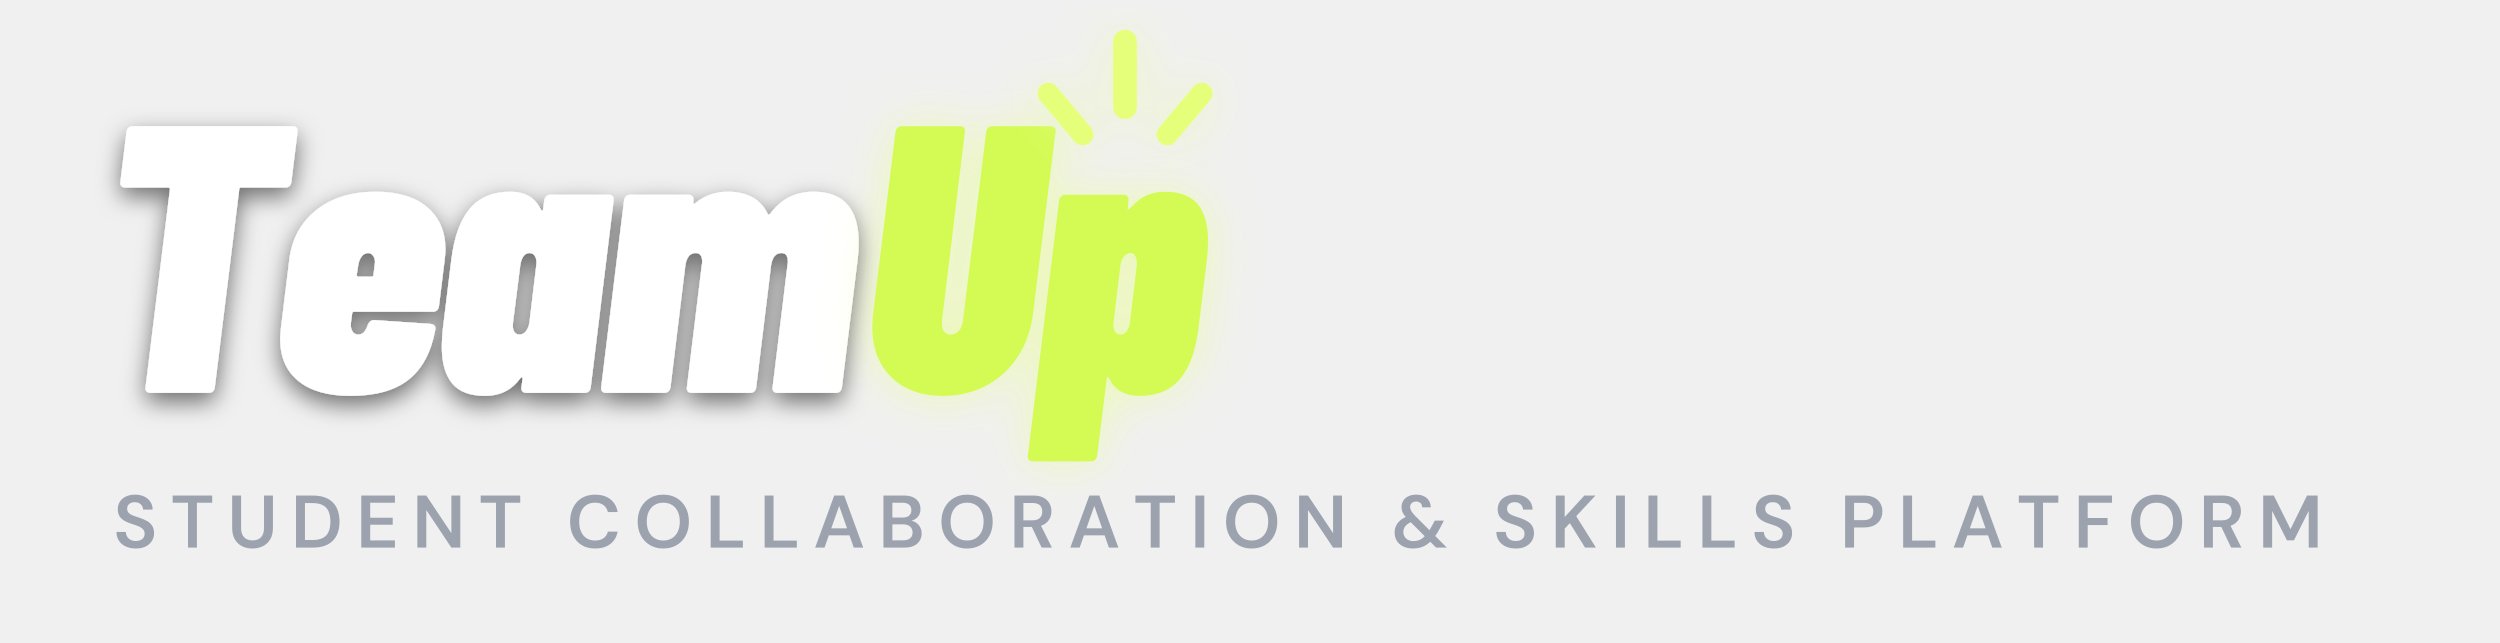
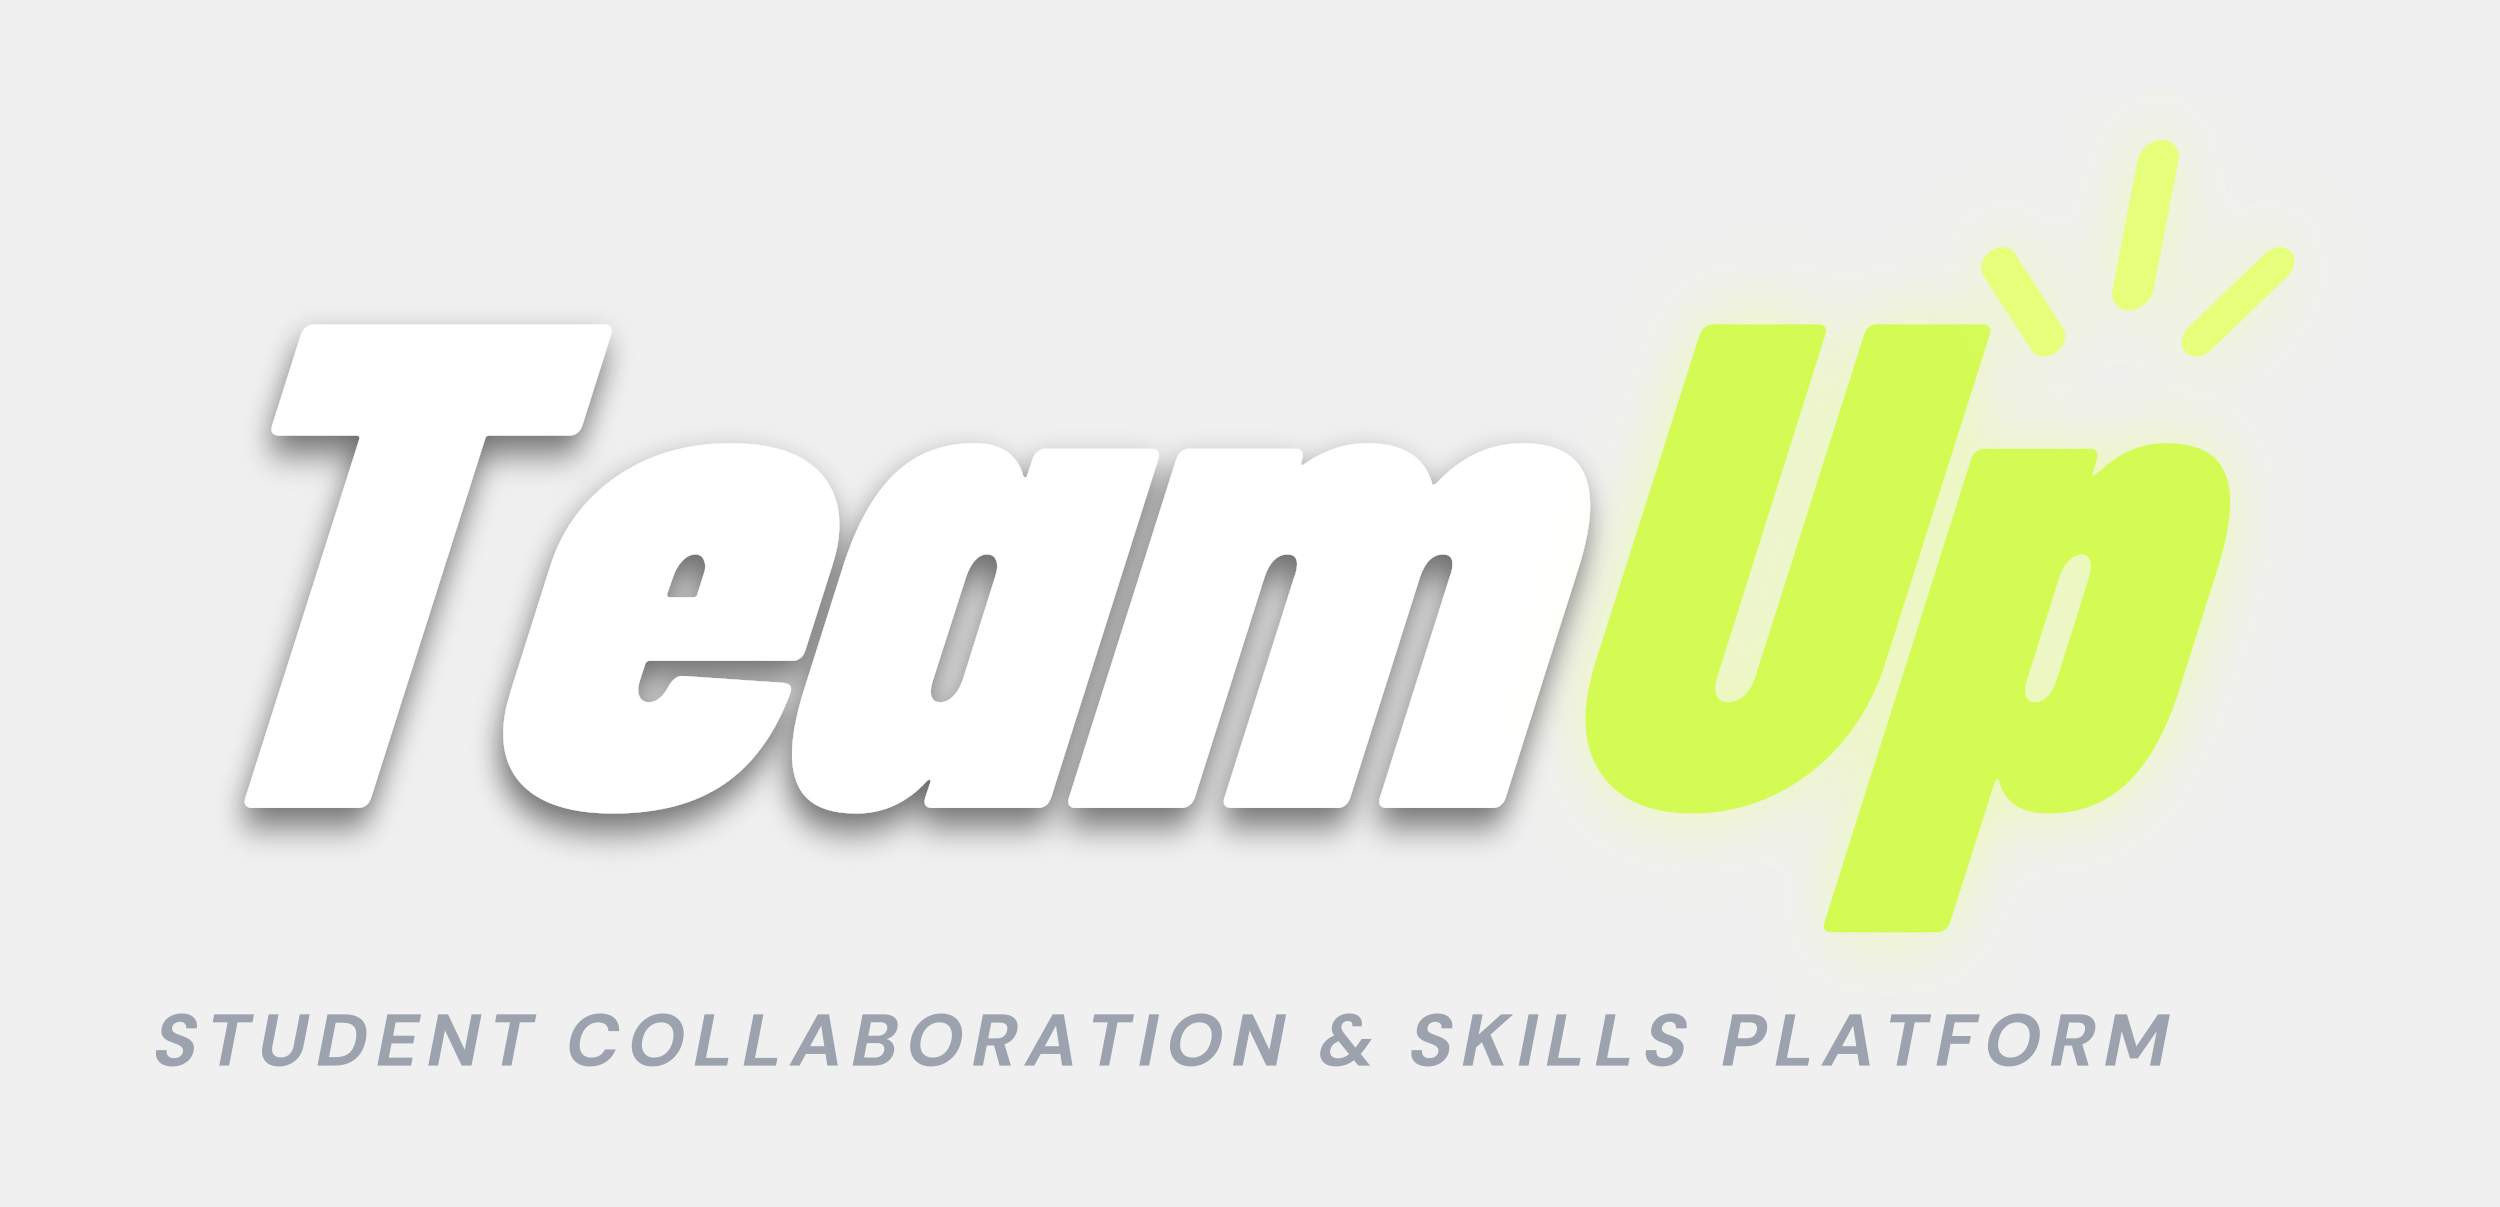
- <svg xmlns="http://www.w3.org/2000/svg" viewBox="0 0 420 108" width="420" height="108" fill="none" role="img" aria-label="TeamUp - Student Collaboration &amp; Skills Platform">
+ <svg xmlns="http://www.w3.org/2000/svg" viewBox="0 0 427 206" width="427" height="206" fill="none" role="img" aria-label="TeamUp - Student Collaboration &amp; Skills Platform">
  <defs>
    <filter id="glow" x="-30%" y="-40%" width="160%" height="180%">
-       <feGaussianBlur stdDeviation="4" result="b" />
-       <feColorMatrix in="b" type="matrix" values="0 0 0 0 0.827  0 0 0 0 0.984  0 0 0 0 0.322  0 0 0 0.65 0" result="g" />
+       <feGaussianBlur stdDeviation="7" result="b" />
+       <feColorMatrix in="b" type="matrix" values="0 0 0 0 0.827  0 0 0 0 0.984  0 0 0 0 0.322  0 0 0 0.7 0" result="g" />
      <feMerge>
        <feMergeNode in="g" />
        <feMergeNode in="SourceGraphic" />
      </feMerge>
    </filter>
    <filter id="shadow" x="-10%" y="-20%" width="120%" height="150%">
-       <feDropShadow dx="0" dy="1.5" stdDeviation="2" flood-color="#000" flood-opacity="0.55" />
+       <feDropShadow dx="0" dy="3" stdDeviation="3" flood-color="#000" flood-opacity="0.55" />
    </filter>
-     <linearGradient id="ray" x1="0" y1="1" x2="0" y2="0">
-       <stop offset="0" stop-color="#d3fb52" />
-       <stop offset="1" stop-color="#f4ffc2" />
-     </linearGradient>
  </defs>
-   <g filter="url(#shadow)">
-     <path d="M49.984 22.16 48.96 30.544Q48.896 30.992 48.64 31.248Q48.384 31.504 47.936 31.504H40.512Q40.192 31.504 40.192 31.824L36.096 65.04Q36.032 65.488 35.776 65.744Q35.52 66.0 35.072 66.0H25.28Q24.832 66.0 24.608 65.744Q24.384 65.488 24.448 65.04L28.544 31.824Q28.544 31.504 28.224 31.504H21.056Q20.608 31.504 20.384 31.248Q20.16 30.992 20.224 30.544L21.248 22.16Q21.312 21.712 21.6 21.456Q21.888 21.2 22.336 21.2H49.216Q49.6 21.2 49.824 21.456Q50.048 21.712 49.984 22.16Z M72.728 52.368H59.48Q59.352 52.368 59.256 52.464Q59.16 52.56 59.16 52.688L58.968 54.16Q58.84 55.056 59.192 55.632Q59.544 56.208 60.184 56.208Q61.272 56.208 61.784 54.608Q62.168 53.712 62.936 53.776L72.344 54.416Q73.304 54.544 73.112 55.44Q72.088 61.072 68.632 63.792Q65.176 66.512 58.904 66.512Q53.208 66.512 50.136 64.016Q47.064 61.52 47.064 56.912Q47.064 56.4 47.192 55.12L48.6 43.6Q49.24 38.416 53.112 35.312Q56.984 32.208 63.128 32.208Q68.76 32.208 71.8 34.832Q74.84 37.456 74.84 41.936Q74.84 42.448 74.712 43.6L73.752 51.408Q73.688 51.856 73.432 52.112Q73.176 52.368 72.728 52.368ZM60.184 44.56 59.928 46.16Q59.928 46.48 60.248 46.48H62.424Q62.744 46.48 62.744 46.16L62.936 44.56L63.0 44.048Q63.0 43.408 62.68 42.96Q62.36 42.512 61.848 42.512Q61.208 42.512 60.76 43.088Q60.312 43.664 60.184 44.56Z M92.464 32.72H102.32Q102.704 32.72 102.928 32.976Q103.152 33.232 103.088 33.68L99.248 65.04Q99.184 65.488 98.928 65.744Q98.672 66.0 98.224 66.0H88.432Q87.984 66.0 87.76 65.744Q87.536 65.488 87.6 65.04L87.792 63.632Q87.792 63.376 87.664 63.376Q87.536 63.376 87.408 63.568Q85.232 66.512 81.52 66.512Q77.68 66.512 75.952 64.4Q74.224 62.288 74.224 58.256Q74.224 56.72 74.416 55.12L75.824 43.6Q76.528 37.904 78.928 35.056Q81.328 32.208 85.744 32.208Q89.456 32.208 90.864 35.216Q90.992 35.408 91.12 35.376Q91.248 35.344 91.248 35.088L91.44 33.68Q91.504 33.232 91.792 32.976Q92.08 32.72 92.464 32.72ZM88.944 54.16 90.096 44.56Q90.224 43.664 89.904 43.088Q89.584 42.512 88.944 42.512Q88.304 42.512 87.92 43.088Q87.536 43.664 87.408 44.56L86.192 54.16Q86.064 55.12 86.352 55.664Q86.64 56.208 87.28 56.208Q87.92 56.208 88.368 55.632Q88.816 55.056 88.944 54.16Z M144.264 40.784Q144.264 42.192 144.072 43.728L141.448 65.04Q141.384 65.488 141.128 65.744Q140.872 66.0 140.424 66.0H130.632Q130.184 66.0 129.96 65.744Q129.736 65.488 129.8 65.04L132.296 44.56Q132.36 44.304 132.36 43.92Q132.36 42.512 131.272 42.512Q129.864 42.512 129.544 44.56L127.048 65.04Q126.984 65.488 126.728 65.744Q126.472 66.0 126.024 66.0H116.232Q115.784 66.0 115.56 65.744Q115.336 65.488 115.4 65.04L117.896 44.56Q117.96 44.304 117.96 43.92Q117.96 42.512 116.872 42.512Q115.464 42.512 115.144 44.56L112.648 65.04Q112.584 65.488 112.296 65.744Q112.008 66.0 111.624 66.0H101.768Q101.384 66.0 101.16 65.744Q100.936 65.488 101.0 65.04L104.84 33.68Q104.904 33.232 105.192 32.976Q105.48 32.72 105.864 32.72H115.72Q116.104 32.72 116.328 32.976Q116.552 33.232 116.488 33.616V34.0Q116.424 34.192 116.552 34.224Q116.68 34.256 116.808 34.128Q119.176 32.208 122.248 32.208Q127.176 32.208 128.968 35.92Q128.968 36.048 129.096 36.048Q129.352 36.048 129.672 35.536Q132.36 32.208 136.648 32.208Q144.264 32.208 144.264 40.784Z" fill="#ffffff" />
+   <g transform="translate(0,138) skewX(-11) translate(0,-138)">
+     <g filter="url(#shadow)">
+       <path d="M88.658 57.17 86.77 72.628Q86.652 73.454 86.18 73.926Q85.708 74.398 84.882 74.398H71.194Q70.604 74.398 70.604 74.988L63.052 136.23Q62.934 137.056 62.462 137.528Q61.99 138.0 61.164 138.0H43.11Q42.284 138.0 41.871 137.528Q41.458 137.056 41.576 136.23L49.128 74.988Q49.128 74.398 48.538 74.398H35.322Q34.496 74.398 34.083 73.926Q33.67 73.454 33.788 72.628L35.676 57.17Q35.794 56.344 36.325 55.872Q36.856 55.4 37.682 55.4H87.242Q87.95 55.4 88.363 55.872Q88.776 56.344 88.658 57.17Z M130.436 112.866H106.01Q105.774 112.866 105.597 113.043Q105.42 113.22 105.42 113.456L105.066 116.17Q104.83 117.822 105.479 118.884Q106.128 119.946 107.308 119.946Q109.314 119.946 110.258 116.996Q110.966 115.344 112.382 115.462L129.728 116.642Q131.498 116.878 131.144 118.53Q129.256 128.914 122.884 133.929Q116.512 138.944 104.948 138.944Q94.446 138.944 88.782 134.342Q83.118 129.74 83.118 121.244Q83.118 120.3 83.354 117.94L85.95 96.7Q87.13 87.142 94.269 81.419Q101.408 75.696 112.736 75.696Q123.12 75.696 128.725 80.534Q134.33 85.372 134.33 93.632Q134.33 94.576 134.094 96.7L132.324 111.096Q132.206 111.922 131.734 112.394Q131.262 112.866 130.436 112.866ZM107.308 98.47 106.836 101.42Q106.836 102.01 107.426 102.01H111.438Q112.028 102.01 112.028 101.42L112.382 98.47L112.5 97.526Q112.5 96.346 111.91 95.52Q111.32 94.694 110.376 94.694Q109.196 94.694 108.37 95.756Q107.544 96.818 107.308 98.47Z M166.668 76.64H184.84Q185.548 76.64 185.961 77.112Q186.374 77.584 186.256 78.41L179.176 136.23Q179.058 137.056 178.586 137.528Q178.114 138.0 177.288 138.0H159.234Q158.408 138.0 157.995 137.528Q157.582 137.056 157.7 136.23L158.054 133.634Q158.054 133.162 157.818 133.162Q157.582 133.162 157.346 133.516Q153.334 138.944 146.49 138.944Q139.41 138.944 136.224 135.05Q133.038 131.156 133.038 123.722Q133.038 120.89 133.392 117.94L135.988 96.7Q137.286 86.198 141.711 80.947Q146.136 75.696 154.278 75.696Q161.122 75.696 163.718 81.242Q163.954 81.596 164.19 81.537Q164.426 81.478 164.426 81.006L164.78 78.41Q164.898 77.584 165.429 77.112Q165.96 76.64 166.668 76.64ZM160.178 116.17 162.302 98.47Q162.538 96.818 161.948 95.756Q161.358 94.694 160.178 94.694Q158.998 94.694 158.29 95.756Q157.582 96.818 157.346 98.47L155.104 116.17Q154.868 117.94 155.399 118.943Q155.93 119.946 157.11 119.946Q158.29 119.946 159.116 118.884Q159.942 117.822 160.178 116.17Z M262.018 91.508Q262.018 94.104 261.664 96.936L256.826 136.23Q256.708 137.056 256.236 137.528Q255.764 138.0 254.938 138.0H236.884Q236.058 138.0 235.645 137.528Q235.232 137.056 235.35 136.23L239.952 98.47Q240.07 97.998 240.07 97.29Q240.07 94.694 238.064 94.694Q235.468 94.694 234.878 98.47L230.276 136.23Q230.158 137.056 229.686 137.528Q229.214 138.0 228.388 138.0H210.334Q209.508 138.0 209.095 137.528Q208.682 137.056 208.8 136.23L213.402 98.47Q213.52 97.998 213.52 97.29Q213.52 94.694 211.514 94.694Q208.918 94.694 208.328 98.47L203.726 136.23Q203.608 137.056 203.077 137.528Q202.546 138.0 201.838 138.0H183.666Q182.958 138.0 182.545 137.528Q182.132 137.056 182.25 136.23L189.33 78.41Q189.448 77.584 189.979 77.112Q190.51 76.64 191.218 76.64H209.39Q210.098 76.64 210.511 77.112Q210.924 77.584 210.806 78.292V79.0Q210.688 79.354 210.924 79.413Q211.16 79.472 211.396 79.236Q215.762 75.696 221.426 75.696Q230.512 75.696 233.816 82.54Q233.816 82.776 234.052 82.776Q234.524 82.776 235.114 81.832Q240.07 75.696 247.976 75.696Q262.018 75.696 262.018 91.508Z" fill="#ffffff" />
+     </g>
+     <path d="M267.378 117.586Q267.378 116.288 267.614 113.456L274.576 57.17Q274.694 56.344 275.225 55.872Q275.756 55.4 276.464 55.4H294.636Q295.344 55.4 295.757 55.872Q296.17 56.344 296.052 57.17L288.972 115.58Q288.736 117.586 289.444 118.766Q290.152 119.946 291.686 119.946Q293.22 119.946 294.223 118.766Q295.226 117.586 295.462 115.58L302.66 57.17Q302.778 56.344 303.25 55.872Q303.722 55.4 304.548 55.4H322.602Q323.428 55.4 323.841 55.872Q324.254 56.344 324.136 57.17L317.174 113.456Q316.23 121.008 312.454 126.79Q308.678 132.572 302.66 135.758Q296.642 138.944 289.326 138.944Q279.178 138.944 273.278 133.162Q267.378 127.38 267.378 117.586Z M371.224 90.918Q371.224 93.632 370.87 96.7L368.274 117.94Q366.976 128.442 362.551 133.693Q358.126 138.944 349.984 138.944Q343.14 138.944 340.544 133.398Q340.308 133.044 340.072 133.103Q339.836 133.162 339.836 133.634L336.886 157.47Q336.768 158.296 336.237 158.768Q335.706 159.24 334.998 159.24H316.826Q316.118 159.24 315.705 158.768Q315.292 158.296 315.41 157.47L325.086 78.41Q325.204 77.584 325.735 77.112Q326.266 76.64 326.974 76.64H345.146Q345.854 76.64 346.267 77.112Q346.68 77.584 346.562 78.41L346.326 81.006V81.124Q346.326 81.242 346.444 81.242Q346.68 81.242 347.742 80.18Q351.754 75.696 357.772 75.696Q364.852 75.696 368.038 79.59Q371.224 83.484 371.224 90.918ZM349.158 97.644Q349.158 96.346 348.627 95.52Q348.096 94.694 347.27 94.694Q346.09 94.694 345.205 95.697Q344.32 96.7 344.084 98.47L341.96 116.17Q341.724 117.822 342.314 118.884Q342.904 119.946 344.084 119.946Q345.264 119.946 346.031 118.943Q346.798 117.94 347.034 116.17L349.158 98.47Z" fill="#d3fb52" filter="url(#glow)" />
+     <g filter="url(#glow)">
+       <line x1="334.1" y1="57.9" x2="323.4" y2="45.2" stroke="#e6ff7a" stroke-width="6.0" stroke-linecap="round" />
+       <line x1="347.1" y1="49.5" x2="347.1" y2="27.4" stroke="#e6ff7a" stroke-width="7.0" stroke-linecap="round" />
+       <line x1="360.1" y1="57.9" x2="370.8" y2="45.2" stroke="#e6ff7a" stroke-width="6.0" stroke-linecap="round" />
+     </g>
  </g>
-   <path d="M146.544 54.928Q146.544 54.224 146.672 52.688L150.448 22.16Q150.512 21.712 150.8 21.456Q151.088 21.2 151.472 21.2H161.328Q161.712 21.2 161.936 21.456Q162.16 21.712 162.096 22.16L158.256 53.84Q158.128 54.928 158.512 55.568Q158.896 56.208 159.728 56.208Q160.56 56.208 161.104 55.568Q161.648 54.928 161.776 53.84L165.68 22.16Q165.744 21.712 166.0 21.456Q166.256 21.2 166.704 21.2H176.496Q176.944 21.2 177.168 21.456Q177.392 21.712 177.328 22.16L173.552 52.688Q173.04 56.784 170.992 59.92Q168.944 63.056 165.68 64.784Q162.416 66.512 158.448 66.512Q152.944 66.512 149.744 63.376Q146.544 60.24 146.544 54.928Z M202.952 40.464Q202.952 41.936 202.76 43.6L201.352 55.12Q200.648 60.816 198.248 63.664Q195.848 66.512 191.432 66.512Q187.72 66.512 186.312 63.504Q186.184 63.312 186.056 63.344Q185.928 63.376 185.928 63.632L184.328 76.56Q184.264 77.008 183.976 77.264Q183.688 77.52 183.304 77.52H173.448Q173.064 77.52 172.84 77.264Q172.616 77.008 172.68 76.56L177.928 33.68Q177.992 33.232 178.28 32.976Q178.568 32.72 178.952 32.72H188.808Q189.192 32.72 189.416 32.976Q189.64 33.232 189.576 33.68L189.448 35.088V35.152Q189.448 35.216 189.512 35.216Q189.64 35.216 190.216 34.64Q192.392 32.208 195.656 32.208Q199.496 32.208 201.224 34.32Q202.952 36.432 202.952 40.464ZM190.984 44.112Q190.984 43.408 190.696 42.96Q190.408 42.512 189.96 42.512Q189.32 42.512 188.84 43.056Q188.36 43.6 188.232 44.56L187.08 54.16Q186.952 55.056 187.272 55.632Q187.592 56.208 188.232 56.208Q188.872 56.208 189.288 55.664Q189.704 55.12 189.832 54.16L190.984 44.56Z" fill="#d3fb52" filter="url(#glow)" />
-   <g filter="url(#glow)">
-     <line x1="181.9" y1="22.6" x2="176.1" y2="15.7" stroke="#e6ff7a" stroke-width="3.6" stroke-linecap="round" />
-     <line x1="189.0" y1="18.0" x2="189.0" y2="7.0" stroke="#e6ff7a" stroke-width="4" stroke-linecap="round" />
-     <line x1="196.1" y1="22.6" x2="201.9" y2="15.7" stroke="#e6ff7a" stroke-width="3.6" stroke-linecap="round" />
+   <g transform="translate(0,180) skewX(-11) translate(0,-180)">
+     <path d="M29.873 182.15Q28.926 182.15 28.18 181.822Q27.435 181.494 27.007 180.869Q26.579 180.244 26.557 179.36H28.346Q28.36 179.756 28.547 180.066Q28.733 180.376 29.068 180.556Q29.404 180.735 29.866 180.735Q30.263 180.735 30.557 180.607Q30.851 180.479 31.015 180.241Q31.179 180.002 31.179 179.672Q31.179 179.303 30.996 179.051Q30.814 178.799 30.494 178.622Q30.174 178.445 29.758 178.301Q29.343 178.157 28.879 178.004Q27.839 177.663 27.297 177.103Q26.754 176.543 26.754 175.61Q26.754 174.824 27.133 174.265Q27.512 173.705 28.186 173.403Q28.86 173.1 29.724 173.1Q30.613 173.1 31.283 173.409Q31.953 173.718 32.343 174.287Q32.734 174.856 32.756 175.642H30.945Q30.938 175.346 30.783 175.091Q30.629 174.836 30.354 174.678Q30.079 174.52 29.701 174.52Q29.373 174.508 29.107 174.622Q28.841 174.735 28.686 174.953Q28.531 175.17 28.531 175.495Q28.531 175.81 28.683 176.025Q28.835 176.24 29.112 176.392Q29.39 176.544 29.761 176.676Q30.132 176.807 30.57 176.951Q31.229 177.171 31.774 177.477Q32.32 177.783 32.645 178.273Q32.97 178.763 32.97 179.559Q32.97 180.25 32.613 180.839Q32.256 181.428 31.57 181.789Q30.883 182.15 29.873 182.15Z M37.837 182.0V174.611H35.281V173.25H42.074V174.611H39.518V182.0Z M48.046 182.15Q47.08 182.15 46.294 181.766Q45.508 181.381 45.045 180.601Q44.581 179.82 44.581 178.628V173.25H46.269V178.641Q46.269 179.293 46.484 179.732Q46.7 180.17 47.108 180.387Q47.516 180.604 48.078 180.604Q48.653 180.604 49.056 180.387Q49.459 180.17 49.676 179.732Q49.892 179.293 49.892 178.641V173.25H51.58V178.628Q51.58 179.82 51.102 180.601Q50.624 181.381 49.821 181.766Q49.017 182.15 48.046 182.15Z M54.614 182.0V173.25H57.547Q59.071 173.25 60.065 173.792Q61.06 174.334 61.541 175.316Q62.022 176.297 62.022 177.628Q62.022 178.949 61.541 179.931Q61.06 180.913 60.067 181.457Q59.073 182.0 57.545 182.0ZM56.301 180.553H57.454Q58.53 180.553 59.151 180.204Q59.772 179.855 60.035 179.199Q60.297 178.542 60.297 177.628Q60.297 176.704 60.035 176.048Q59.772 175.393 59.151 175.037Q58.53 174.682 57.454 174.682H56.301Z M64.844 182.0V173.25H70.601V174.611H66.532V176.899H70.226V178.218H66.532V180.639H70.601V182.0Z M73.525 182.0V173.25H75.212L79.237 179.286V173.25H80.925V182.0H79.237L75.212 175.979V182.0Z M86.065 182.0V174.611H83.509V173.25H90.302V174.611H87.746V182.0Z  M101.146 182.15Q99.838 182.15 98.892 181.581Q97.946 181.012 97.437 179.994Q96.927 178.975 96.927 177.64Q96.927 176.297 97.437 175.275Q97.946 174.252 98.892 173.676Q99.838 173.1 101.146 173.1Q102.737 173.1 103.749 173.889Q104.762 174.679 105.011 176.118H103.164Q103.003 175.415 102.489 175.021Q101.976 174.626 101.133 174.626Q100.354 174.626 99.796 174.991Q99.239 175.356 98.943 176.031Q98.647 176.705 98.647 177.64Q98.647 178.567 98.943 179.238Q99.239 179.908 99.796 180.27Q100.354 180.631 101.133 180.631Q101.976 180.631 102.487 180.267Q102.998 179.903 103.162 179.243H105.011Q104.763 180.6 103.75 181.375Q102.737 182.15 101.146 182.15Z M111.872 182.15Q110.594 182.15 109.621 181.578Q108.648 181.005 108.097 179.986Q107.545 178.968 107.545 177.625Q107.545 176.287 108.097 175.269Q108.648 174.25 109.621 173.675Q110.594 173.1 111.872 173.1Q113.161 173.1 114.138 173.675Q115.114 174.25 115.658 175.269Q116.202 176.287 116.202 177.625Q116.202 178.968 115.658 179.986Q115.114 181.005 114.138 181.578Q113.161 182.15 111.872 182.15ZM111.874 180.631Q112.671 180.631 113.256 180.266Q113.842 179.901 114.162 179.227Q114.482 178.552 114.482 177.625Q114.482 176.691 114.162 176.02Q113.842 175.349 113.256 174.986Q112.671 174.624 111.874 174.624Q111.084 174.624 110.497 174.986Q109.911 175.349 109.588 176.02Q109.265 176.691 109.265 177.625Q109.265 178.552 109.588 179.227Q109.911 179.901 110.497 180.266Q111.084 180.631 111.874 180.631Z M119.028 182.0V173.25H120.715V180.686H124.556V182.0Z M127.396 182.0V173.25H129.083V180.686H132.924V182.0Z M135.185 182.0 138.381 173.25H140.292L143.483 182.0H141.695L139.327 175.178L136.952 182.0ZM136.595 180.014 137.041 178.695H141.495L141.934 180.014Z M146.019 182.0V173.25H149.607Q150.518 173.25 151.142 173.536Q151.767 173.823 152.089 174.329Q152.411 174.835 152.411 175.504Q152.411 176.165 152.124 176.615Q151.838 177.065 151.365 177.306Q150.893 177.547 150.339 177.59L150.536 177.45Q151.135 177.47 151.602 177.768Q152.07 178.067 152.34 178.551Q152.611 179.034 152.611 179.613Q152.611 180.312 152.275 180.852Q151.939 181.392 151.296 181.696Q150.654 182.0 149.729 182.0ZM147.707 180.627H149.463Q150.145 180.627 150.522 180.311Q150.898 179.994 150.898 179.413Q150.898 178.829 150.509 178.495Q150.12 178.162 149.438 178.162H147.707ZM147.707 176.899H149.334Q149.994 176.899 150.342 176.598Q150.691 176.297 150.691 175.749Q150.691 175.211 150.342 174.906Q149.994 174.601 149.319 174.601H147.707Z M159.425 182.15Q158.147 182.15 157.174 181.578Q156.201 181.005 155.65 179.986Q155.098 178.968 155.098 177.625Q155.098 176.287 155.65 175.269Q156.201 174.25 157.174 173.675Q158.147 173.1 159.425 173.1Q160.714 173.1 161.69 173.675Q162.667 174.25 163.211 175.269Q163.755 176.287 163.755 177.625Q163.755 178.968 163.211 179.986Q162.667 181.005 161.69 181.578Q160.714 182.15 159.425 182.15ZM159.427 180.631Q160.224 180.631 160.809 180.266Q161.395 179.901 161.715 179.227Q162.035 178.552 162.035 177.625Q162.035 176.691 161.715 176.02Q161.395 175.349 160.809 174.986Q160.224 174.624 159.427 174.624Q158.637 174.624 158.05 174.986Q157.464 175.349 157.141 176.02Q156.818 176.691 156.818 177.625Q156.818 178.552 157.141 179.227Q157.464 179.901 158.05 180.266Q158.637 180.631 159.427 180.631Z M166.58 182.0V173.25H169.852Q170.907 173.25 171.597 173.612Q172.287 173.974 172.625 174.578Q172.964 175.183 172.964 175.93Q172.964 176.63 172.634 177.236Q172.304 177.841 171.612 178.21Q170.921 178.578 169.832 178.578H168.268V182.0ZM171.118 182.0 169.317 178.153H171.144L173.044 182.0ZM168.268 177.35H169.748Q170.514 177.35 170.876 176.976Q171.239 176.602 171.239 175.986Q171.239 175.38 170.881 175.019Q170.524 174.658 169.743 174.658H168.268Z M175.283 182.0 178.478 173.25H180.39L183.58 182.0H181.792L179.424 175.178L177.05 182.0ZM176.692 180.014 177.138 178.695H181.592L182.031 180.014Z M188.151 182.0V174.611H185.595V173.25H192.388V174.611H189.832V182.0Z M194.972 182.0V173.25H196.66V182.0Z M203.802 182.15Q202.525 182.15 201.552 181.578Q200.579 181.005 200.027 179.986Q199.476 178.968 199.476 177.625Q199.476 176.287 200.027 175.269Q200.579 174.25 201.552 173.675Q202.525 173.1 203.802 173.1Q205.091 173.1 206.068 173.675Q207.045 174.25 207.589 175.269Q208.133 176.287 208.133 177.625Q208.133 178.968 207.589 179.986Q207.045 181.005 206.068 181.578Q205.091 182.15 203.802 182.15ZM203.805 180.631Q204.602 180.631 205.187 180.266Q205.773 179.901 206.093 179.227Q206.413 178.552 206.413 177.625Q206.413 176.691 206.093 176.02Q205.773 175.349 205.187 174.986Q204.602 174.624 203.805 174.624Q203.015 174.624 202.428 174.986Q201.841 175.349 201.519 176.02Q201.196 176.691 201.196 177.625Q201.196 178.552 201.519 179.227Q201.841 179.901 202.428 180.266Q203.015 180.631 203.805 180.631Z M210.958 182.0V173.25H212.646L216.671 179.286V173.25H218.358V182.0H216.671L212.646 175.979V182.0Z  M232.39 182.0 227.638 177.273Q227.059 176.697 226.824 176.227Q226.589 175.757 226.589 175.236Q226.589 174.636 226.89 174.151Q227.191 173.666 227.767 173.383Q228.342 173.1 229.158 173.1Q229.979 173.1 230.535 173.397Q231.091 173.695 231.379 174.187Q231.668 174.678 231.657 175.284H230.047Q230.048 174.835 229.783 174.612Q229.518 174.39 229.14 174.39Q228.708 174.39 228.453 174.621Q228.198 174.853 228.198 175.224Q228.198 175.526 228.387 175.851Q228.577 176.175 228.959 176.578L234.396 182.0ZM228.585 182.143Q227.628 182.143 226.919 181.811Q226.21 181.48 225.824 180.876Q225.437 180.272 225.437 179.463Q225.437 178.832 225.696 178.293Q225.954 177.754 226.48 177.335Q227.006 176.916 227.787 176.668L228.419 176.463L229.166 177.509L228.584 177.695Q227.82 177.945 227.45 178.371Q227.08 178.798 227.08 179.358Q227.08 179.749 227.273 180.07Q227.465 180.391 227.825 180.574Q228.184 180.758 228.674 180.758Q229.352 180.758 229.89 180.458Q230.428 180.158 230.92 179.504Q231.146 179.205 231.369 178.83Q231.592 178.456 231.819 177.99L232.081 177.453H233.793L233.371 178.316Q233.058 178.963 232.734 179.5Q232.411 180.038 232.062 180.454Q231.349 181.333 230.503 181.738Q229.658 182.143 228.585 182.143Z  M244.295 182.15Q243.347 182.15 242.601 181.822Q241.856 181.494 241.428 180.869Q241 180.244 240.978 179.36H242.767Q242.782 179.756 242.968 180.066Q243.154 180.376 243.49 180.556Q243.825 180.735 244.287 180.735Q244.684 180.735 244.979 180.607Q245.273 180.479 245.437 180.241Q245.6 180.002 245.6 179.672Q245.6 179.303 245.418 179.051Q245.235 178.799 244.915 178.622Q244.595 178.445 244.18 178.301Q243.764 178.157 243.3 178.004Q242.26 177.663 241.718 177.103Q241.176 176.543 241.176 175.61Q241.176 174.824 241.555 174.265Q241.934 173.705 242.607 173.403Q243.281 173.1 244.146 173.1Q245.034 173.1 245.704 173.409Q246.375 173.718 246.765 174.287Q247.155 174.856 247.177 175.642H245.366Q245.359 175.346 245.205 175.091Q245.05 174.836 244.775 174.678Q244.5 174.52 244.123 174.52Q243.794 174.508 243.528 174.622Q243.262 174.735 243.107 174.953Q242.952 175.17 242.952 175.495Q242.952 175.81 243.104 176.025Q243.256 176.24 243.534 176.392Q243.812 176.544 244.182 176.676Q244.553 176.807 244.991 176.951Q245.651 177.171 246.196 177.477Q246.741 177.783 247.066 178.273Q247.391 178.763 247.391 179.559Q247.391 180.25 247.034 180.839Q246.678 181.428 245.991 181.789Q245.304 182.15 244.295 182.15Z M250.224 182.0V173.25H251.911V176.714L255.078 173.25H257.157L253.937 176.716L257.251 182.0H255.192L252.732 178.019L251.911 178.903V182.0Z M259.779 182.0V173.25H261.467V182.0Z M264.572 182.0V173.25H266.26V180.686H270.1V182.0Z M272.94 182.0V173.25H274.628V180.686H278.468V182.0Z M284.323 182.15Q283.375 182.15 282.629 181.822Q281.884 181.494 281.456 180.869Q281.028 180.244 281.006 179.36H282.795Q282.81 179.756 282.996 180.066Q283.182 180.376 283.517 180.556Q283.853 180.735 284.315 180.735Q284.712 180.735 285.007 180.607Q285.301 180.479 285.465 180.241Q285.628 180.002 285.628 179.672Q285.628 179.303 285.446 179.051Q285.263 178.799 284.943 178.622Q284.623 178.445 284.208 178.301Q283.792 178.157 283.328 178.004Q282.288 177.663 281.746 177.103Q281.204 176.543 281.204 175.61Q281.204 174.824 281.583 174.265Q281.961 173.705 282.635 173.403Q283.309 173.1 284.174 173.1Q285.062 173.1 285.732 173.409Q286.402 173.718 286.793 174.287Q287.183 174.856 287.205 175.642H285.394Q285.387 175.346 285.232 175.091Q285.078 174.836 284.803 174.678Q284.528 174.52 284.151 174.52Q283.822 174.508 283.556 174.622Q283.29 174.735 283.135 174.953Q282.98 175.17 282.98 175.495Q282.98 175.81 283.132 176.025Q283.284 176.24 283.562 176.392Q283.839 176.544 284.21 176.676Q284.581 176.807 285.019 176.951Q285.679 177.171 286.224 177.477Q286.769 177.783 287.094 178.273Q287.419 178.763 287.419 179.559Q287.419 180.25 287.062 180.839Q286.705 181.428 286.019 181.789Q285.332 182.15 284.323 182.15Z  M294.582 182.0V173.25H297.859Q298.922 173.25 299.62 173.61Q300.318 173.969 300.66 174.585Q301.002 175.2 301.002 175.983Q301.002 176.709 300.672 177.326Q300.343 177.943 299.647 178.322Q298.952 178.702 297.859 178.702H296.27V182.0ZM296.27 177.338H297.755Q298.57 177.338 298.926 176.969Q299.282 176.6 299.282 175.983Q299.282 175.344 298.926 174.983Q298.57 174.623 297.755 174.623H296.27Z M303.65 182.0V173.25H305.338V180.686H309.178V182.0Z M311.44 182.0 314.636 173.25H316.547L319.738 182.0H317.95L315.582 175.178L313.207 182.0ZM312.849 180.014 313.296 178.695H317.749L318.188 180.014Z M324.308 182.0V174.611H321.752V173.25H328.546V174.611H325.99V182.0Z M331.13 182.0V173.25H336.828V174.611H332.817V176.953H336.037V178.279H332.817V182.0Z M343.51 182.15Q342.232 182.15 341.259 181.578Q340.286 181.005 339.735 179.986Q339.183 178.968 339.183 177.625Q339.183 176.287 339.735 175.269Q340.286 174.25 341.259 173.675Q342.232 173.1 343.51 173.1Q344.799 173.1 345.776 173.675Q346.753 174.25 347.296 175.269Q347.84 176.287 347.84 177.625Q347.84 178.968 347.296 179.986Q346.753 181.005 345.776 181.578Q344.799 182.15 343.51 182.15ZM343.513 180.631Q344.309 180.631 344.895 180.266Q345.48 179.901 345.8 179.227Q346.12 178.552 346.12 177.625Q346.12 176.691 345.8 176.02Q345.48 175.349 344.895 174.986Q344.309 174.624 343.513 174.624Q342.722 174.624 342.136 174.986Q341.549 175.349 341.226 176.02Q340.903 176.691 340.903 177.625Q340.903 178.552 341.226 179.227Q341.549 179.901 342.136 180.266Q342.722 180.631 343.513 180.631Z M350.666 182.0V173.25H353.938Q354.992 173.25 355.682 173.612Q356.373 173.974 356.711 174.578Q357.049 175.183 357.049 175.93Q357.049 176.63 356.719 177.236Q356.389 177.841 355.698 178.21Q355.006 178.578 353.917 178.578H352.353V182.0ZM355.203 182.0 353.402 178.153H355.229L357.129 182.0ZM352.353 177.35H353.833Q354.599 177.35 354.961 176.976Q355.324 176.602 355.324 175.986Q355.324 175.38 354.967 175.019Q354.609 174.658 353.828 174.658H352.353Z M359.946 182.0V173.25H361.963L364.64 178.708L367.287 173.25H369.3V182.0H367.612V176.119L365.295 180.775H363.958L361.634 176.123V182.0Z" fill="#9ca3af" />
  </g>
-   <path d="M22.83 92.15Q21.878 92.15 21.142 91.816Q20.406 91.481 19.99 90.856Q19.574 90.231 19.559 89.365H21.145Q21.155 89.794 21.357 90.14Q21.558 90.486 21.929 90.688Q22.3 90.89 22.825 90.89Q23.278 90.89 23.608 90.743Q23.939 90.596 24.119 90.328Q24.299 90.06 24.299 89.703Q24.299 89.291 24.105 89.019Q23.912 88.748 23.575 88.564Q23.239 88.38 22.801 88.233Q22.364 88.086 21.878 87.924Q20.839 87.58 20.313 87.031Q19.786 86.482 19.786 85.578Q19.786 84.813 20.151 84.26Q20.516 83.707 21.174 83.404Q21.831 83.1 22.691 83.1Q23.565 83.1 24.22 83.41Q24.875 83.72 25.253 84.282Q25.632 84.844 25.647 85.608H24.046Q24.041 85.292 23.876 85.009Q23.712 84.726 23.406 84.547Q23.1 84.367 22.664 84.367Q22.293 84.355 21.996 84.485Q21.7 84.615 21.53 84.86Q21.36 85.105 21.36 85.467Q21.36 85.815 21.521 86.044Q21.681 86.272 21.978 86.433Q22.275 86.594 22.673 86.731Q23.071 86.868 23.546 87.024Q24.199 87.242 24.729 87.548Q25.259 87.854 25.571 88.34Q25.883 88.825 25.883 89.604Q25.883 90.275 25.534 90.855Q25.185 91.434 24.509 91.792Q23.833 92.15 22.83 92.15Z M31.582 92.0V84.464H29.009V83.25H35.65V84.464H33.078V92.0Z M42.399 92.15Q41.453 92.15 40.683 91.772Q39.913 91.394 39.457 90.624Q39.002 89.855 39.002 88.672V83.25H40.502V88.684Q40.502 89.394 40.736 89.862Q40.971 90.33 41.406 90.556Q41.842 90.783 42.43 90.783Q43.03 90.783 43.458 90.556Q43.886 90.33 44.12 89.862Q44.353 89.394 44.353 88.684V83.25H45.853V88.672Q45.853 89.855 45.387 90.624Q44.921 91.394 44.137 91.772Q43.353 92.15 42.399 92.15Z M49.731 92.0V83.25H52.561Q54.087 83.25 55.083 83.789Q56.079 84.328 56.56 85.309Q57.041 86.291 57.041 87.634Q57.041 88.964 56.56 89.944Q56.079 90.924 55.084 91.462Q54.089 92.0 52.559 92.0ZM51.231 90.722H52.487Q53.621 90.722 54.281 90.352Q54.942 89.982 55.223 89.289Q55.504 88.596 55.504 87.634Q55.504 86.659 55.223 85.964Q54.942 85.27 54.281 84.894Q53.621 84.518 52.487 84.518H51.231Z M60.694 92.0V83.25H66.349V84.464H62.194V86.976H65.974V88.157H62.194V90.786H66.349V92.0Z M70.119 92.0V83.25H71.619L75.831 89.574V83.25H77.331V92.0H75.831L71.619 85.687V92.0Z M83.332 92.0V84.464H80.759V83.25H87.4V84.464H84.828V92.0Z  M99.973 92.15Q98.674 92.15 97.733 91.581Q96.792 91.013 96.285 89.994Q95.777 88.975 95.777 87.635Q95.777 86.291 96.285 85.269Q96.792 84.248 97.733 83.674Q98.674 83.1 99.973 83.1Q101.539 83.1 102.528 83.867Q103.518 84.634 103.771 86.032H102.127Q101.954 85.297 101.411 84.873Q100.869 84.449 99.964 84.449Q99.141 84.449 98.544 84.834Q97.946 85.219 97.627 85.932Q97.307 86.645 97.307 87.635Q97.307 88.621 97.627 89.331Q97.946 90.042 98.544 90.424Q99.141 90.806 99.964 90.806Q100.869 90.806 101.409 90.408Q101.95 90.009 102.126 89.307H103.771Q103.519 90.637 102.529 91.394Q101.539 92.15 99.973 92.15Z M111.429 92.15Q110.157 92.15 109.189 91.579Q108.221 91.007 107.674 89.989Q107.127 88.97 107.127 87.625Q107.127 86.287 107.674 85.269Q108.221 84.25 109.189 83.675Q110.157 83.1 111.429 83.1Q112.716 83.1 113.687 83.675Q114.657 84.25 115.197 85.269Q115.736 86.287 115.736 87.625Q115.736 88.97 115.197 89.989Q114.657 91.007 113.687 91.579Q112.716 92.15 111.429 92.15ZM111.432 90.806Q112.273 90.806 112.897 90.421Q113.521 90.037 113.863 89.323Q114.206 88.61 114.206 87.625Q114.206 86.634 113.863 85.924Q113.521 85.213 112.897 84.832Q112.273 84.451 111.432 84.451Q110.596 84.451 109.972 84.832Q109.348 85.213 109.003 85.924Q108.657 86.634 108.657 87.625Q108.657 88.61 109.003 89.323Q109.348 90.037 109.972 90.421Q110.596 90.806 111.432 90.806Z M119.394 92.0V83.25H120.894V90.826H124.803V92.0Z M128.456 92.0V83.25H129.956V90.826H133.866V92.0Z M136.947 92.0 140.151 83.25H141.828L145.025 92.0H143.434L140.981 84.997L138.518 92.0ZM138.376 89.936 138.779 88.755H143.088L143.486 89.936Z M148.419 92.0V83.25H151.856Q152.771 83.25 153.39 83.539Q154.009 83.827 154.324 84.333Q154.64 84.84 154.64 85.496Q154.64 86.16 154.351 86.61Q154.063 87.06 153.592 87.3Q153.12 87.541 152.574 87.585L152.765 87.45Q153.353 87.468 153.823 87.763Q154.293 88.058 154.567 88.543Q154.84 89.028 154.84 89.612Q154.84 90.301 154.507 90.842Q154.174 91.383 153.535 91.692Q152.896 92.0 151.971 92.0ZM149.919 90.773H151.75Q152.493 90.773 152.904 90.427Q153.315 90.081 153.315 89.45Q153.315 88.821 152.891 88.455Q152.468 88.088 151.725 88.088H149.919ZM149.919 86.951H151.641Q152.357 86.951 152.733 86.621Q153.11 86.291 153.11 85.701Q153.11 85.127 152.733 84.794Q152.357 84.461 151.619 84.461H149.919Z M162.466 92.15Q161.195 92.15 160.227 91.579Q159.259 91.007 158.712 89.989Q158.164 88.97 158.164 87.625Q158.164 86.287 158.712 85.269Q159.259 84.25 160.227 83.675Q161.195 83.1 162.466 83.1Q163.754 83.1 164.724 83.675Q165.695 84.25 166.234 85.269Q166.773 86.287 166.773 87.625Q166.773 88.97 166.234 89.989Q165.695 91.007 164.724 91.579Q163.754 92.15 162.466 92.15ZM162.469 90.806Q163.31 90.806 163.934 90.421Q164.558 90.037 164.901 89.323Q165.243 88.61 165.243 87.625Q165.243 86.634 164.901 85.924Q164.558 85.213 163.934 84.832Q163.31 84.451 162.469 84.451Q161.633 84.451 161.01 84.832Q160.386 85.213 160.04 85.924Q159.695 86.634 159.695 87.625Q159.695 88.61 160.04 89.323Q160.386 90.037 161.01 90.421Q161.633 90.806 162.469 90.806Z M170.431 92.0V83.25H173.572Q174.618 83.25 175.296 83.607Q175.974 83.963 176.305 84.559Q176.636 85.155 176.636 85.895Q176.636 86.595 176.309 87.196Q175.983 87.796 175.299 88.159Q174.616 88.522 173.543 88.522H171.931V92.0ZM174.994 92.0 173.157 88.134H174.793L176.718 92.0ZM171.931 87.412H173.476Q174.311 87.412 174.704 87.005Q175.098 86.598 175.098 85.939Q175.098 85.283 174.712 84.894Q174.325 84.505 173.469 84.505H171.931Z M179.81 92.0 183.014 83.25H184.69L187.887 92.0H186.297L183.843 84.997L181.38 92.0ZM181.238 89.936 181.641 88.755H185.951L186.349 89.936Z M193.32 92.0V84.464H190.747V83.25H197.388V84.464H194.815V92.0Z M200.819 92.0V83.25H202.319V92.0Z M210.279 92.15Q209.007 92.15 208.039 91.579Q207.071 91.007 206.524 89.989Q205.977 88.97 205.977 87.625Q205.977 86.287 206.524 85.269Q207.071 84.25 208.039 83.675Q209.007 83.1 210.279 83.1Q211.566 83.1 212.537 83.675Q213.507 84.25 214.047 85.269Q214.586 86.287 214.586 87.625Q214.586 88.97 214.047 89.989Q213.507 91.007 212.537 91.579Q211.566 92.15 210.279 92.15ZM210.282 90.806Q211.123 90.806 211.747 90.421Q212.371 90.037 212.713 89.323Q213.056 88.61 213.056 87.625Q213.056 86.634 212.713 85.924Q212.371 85.213 211.747 84.832Q211.123 84.451 210.282 84.451Q209.446 84.451 208.822 84.832Q208.198 85.213 207.853 85.924Q207.507 86.634 207.507 87.625Q207.507 88.61 207.853 89.323Q208.198 90.037 208.822 90.421Q209.446 90.806 210.282 90.806Z M218.244 92.0V83.25H219.744L223.956 89.574V83.25H225.456V92.0H223.956L219.744 85.687V92.0Z  M241.267 92.0 236.513 87.237Q235.936 86.659 235.696 86.188Q235.456 85.718 235.456 85.182Q235.456 84.592 235.748 84.119Q236.041 83.647 236.597 83.373Q237.153 83.1 237.937 83.1Q238.719 83.1 239.26 83.385Q239.801 83.671 240.086 84.149Q240.371 84.628 240.36 85.229H238.917Q238.919 84.746 238.626 84.503Q238.333 84.26 237.924 84.26Q237.449 84.26 237.173 84.515Q236.897 84.769 236.897 85.17Q236.897 85.499 237.096 85.842Q237.296 86.184 237.692 86.606L243.073 92.0ZM237.391 92.145Q236.454 92.145 235.757 91.814Q235.06 91.482 234.677 90.879Q234.295 90.275 234.295 89.468Q234.295 88.837 234.554 88.301Q234.812 87.765 235.333 87.349Q235.854 86.934 236.624 86.685L237.188 86.5L237.876 87.441L237.326 87.62Q236.531 87.887 236.148 88.335Q235.765 88.783 235.765 89.382Q235.765 89.81 235.972 90.158Q236.179 90.506 236.562 90.704Q236.945 90.902 237.461 90.902Q238.155 90.902 238.703 90.597Q239.251 90.292 239.768 89.618Q240.005 89.31 240.244 88.918Q240.484 88.526 240.735 88.039L241.035 87.459H242.57L242.108 88.363Q241.787 89.003 241.46 89.533Q241.134 90.062 240.789 90.474Q240.077 91.349 239.254 91.747Q238.431 92.145 237.391 92.145Z  M254.655 92.15Q253.703 92.15 252.967 91.816Q252.231 91.481 251.815 90.856Q251.399 90.231 251.384 89.365H252.97Q252.98 89.794 253.182 90.14Q253.383 90.486 253.754 90.688Q254.125 90.89 254.65 90.89Q255.103 90.89 255.433 90.743Q255.764 90.596 255.944 90.328Q256.124 90.06 256.124 89.703Q256.124 89.291 255.93 89.019Q255.737 88.748 255.4 88.564Q255.064 88.38 254.626 88.233Q254.189 88.086 253.703 87.924Q252.664 87.58 252.138 87.031Q251.611 86.482 251.611 85.578Q251.611 84.813 251.976 84.26Q252.341 83.707 252.999 83.404Q253.656 83.1 254.516 83.1Q255.39 83.1 256.045 83.41Q256.7 83.72 257.078 84.282Q257.457 84.844 257.472 85.608H255.871Q255.866 85.292 255.701 85.009Q255.537 84.726 255.231 84.547Q254.925 84.367 254.489 84.367Q254.118 84.355 253.821 84.485Q253.525 84.615 253.355 84.86Q253.185 85.105 253.185 85.467Q253.185 85.815 253.346 86.044Q253.506 86.272 253.803 86.433Q254.1 86.594 254.498 86.731Q254.896 86.868 255.371 87.024Q256.024 87.242 256.554 87.548Q257.084 87.854 257.396 88.34Q257.708 88.825 257.708 89.604Q257.708 90.275 257.359 90.855Q257.01 91.434 256.334 91.792Q255.658 92.15 254.655 92.15Z M261.369 92.0V83.25H262.869V86.861L266.177 83.25H268.035L264.806 86.722L268.116 92.0H266.288L263.735 87.881L262.869 88.81V92.0Z M271.481 92.0V83.25H272.981V92.0Z M276.944 92.0V83.25H278.444V90.826H282.353V92.0Z M286.006 92.0V83.25H287.506V90.826H291.416V92.0Z M298.017 92.15Q297.065 92.15 296.329 91.816Q295.594 91.481 295.178 90.856Q294.762 90.231 294.746 89.365H296.332Q296.343 89.794 296.544 90.14Q296.745 90.486 297.116 90.688Q297.487 90.89 298.012 90.89Q298.465 90.89 298.796 90.743Q299.127 90.596 299.307 90.328Q299.487 90.06 299.487 89.703Q299.487 89.291 299.293 89.019Q299.099 88.748 298.763 88.564Q298.426 88.38 297.989 88.233Q297.552 88.086 297.065 87.924Q296.027 87.58 295.5 87.031Q294.974 86.482 294.974 85.578Q294.974 84.813 295.339 84.26Q295.703 83.707 296.361 83.404Q297.019 83.1 297.879 83.1Q298.753 83.1 299.408 83.41Q300.063 83.72 300.441 84.282Q300.819 84.844 300.835 85.608H299.233Q299.228 85.292 299.064 85.009Q298.9 84.726 298.593 84.547Q298.287 84.367 297.852 84.367Q297.48 84.355 297.184 84.485Q296.888 84.615 296.717 84.86Q296.547 85.105 296.547 85.467Q296.547 85.815 296.708 86.044Q296.869 86.272 297.166 86.433Q297.463 86.594 297.861 86.731Q298.259 86.868 298.733 87.024Q299.386 87.242 299.916 87.548Q300.446 87.854 300.758 88.34Q301.071 88.825 301.071 89.604Q301.071 90.275 300.721 90.855Q300.372 91.434 299.696 91.792Q299.02 92.15 298.017 92.15Z  M309.981 92.0V83.25H313.136Q314.19 83.25 314.878 83.604Q315.566 83.958 315.901 84.563Q316.237 85.168 316.237 85.935Q316.237 86.66 315.912 87.266Q315.586 87.873 314.9 88.242Q314.214 88.611 313.136 88.611H311.481V92.0ZM311.481 87.387H313.056Q313.941 87.387 314.324 86.992Q314.707 86.597 314.707 85.935Q314.707 85.247 314.324 84.862Q313.941 84.477 313.056 84.477H311.481Z M319.731 92.0V83.25H321.231V90.826H325.141V92.0Z M328.222 92.0 331.426 83.25H333.103L336.3 92.0H334.709L332.256 84.997L329.793 92.0ZM329.651 89.936 330.054 88.755H334.363L334.761 89.936Z M341.732 92.0V84.464H339.159V83.25H345.8V84.464H343.228V92.0Z M349.231 92.0V83.25H354.82V84.464H350.731V87.022H354.074V88.208H350.731V92.0Z M362.304 92.15Q361.032 92.15 360.064 91.579Q359.096 91.007 358.549 89.989Q358.002 88.97 358.002 87.625Q358.002 86.287 358.549 85.269Q359.096 84.25 360.064 83.675Q361.032 83.1 362.304 83.1Q363.591 83.1 364.562 83.675Q365.532 84.25 366.072 85.269Q366.611 86.287 366.611 87.625Q366.611 88.97 366.072 89.989Q365.532 91.007 364.562 91.579Q363.591 92.15 362.304 92.15ZM362.307 90.806Q363.148 90.806 363.772 90.421Q364.396 90.037 364.738 89.323Q365.081 88.61 365.081 87.625Q365.081 86.634 364.738 85.924Q364.396 85.213 363.772 84.832Q363.148 84.451 362.307 84.451Q361.471 84.451 360.847 84.832Q360.223 85.213 359.878 85.924Q359.532 86.634 359.532 87.625Q359.532 88.61 359.878 89.323Q360.223 90.037 360.847 90.421Q361.471 90.806 362.307 90.806Z M370.269 92.0V83.25H373.409Q374.455 83.25 375.134 83.607Q375.812 83.963 376.143 84.559Q376.473 85.155 376.473 85.895Q376.473 86.595 376.147 87.196Q375.82 87.796 375.137 88.159Q374.454 88.522 373.38 88.522H371.769V92.0ZM374.832 92.0 372.995 88.134H374.63L376.556 92.0ZM371.769 87.412H373.314Q374.148 87.412 374.542 87.005Q374.936 86.598 374.936 85.939Q374.936 85.283 374.549 84.894Q374.163 84.505 373.306 84.505H371.769Z M380.219 92.0V83.25H382.003L384.803 88.901L387.581 83.25H389.365V92.0H387.865V85.828L385.382 90.775H384.207L381.719 85.837V92.0Z" fill="#9ca3af" />
</svg>
